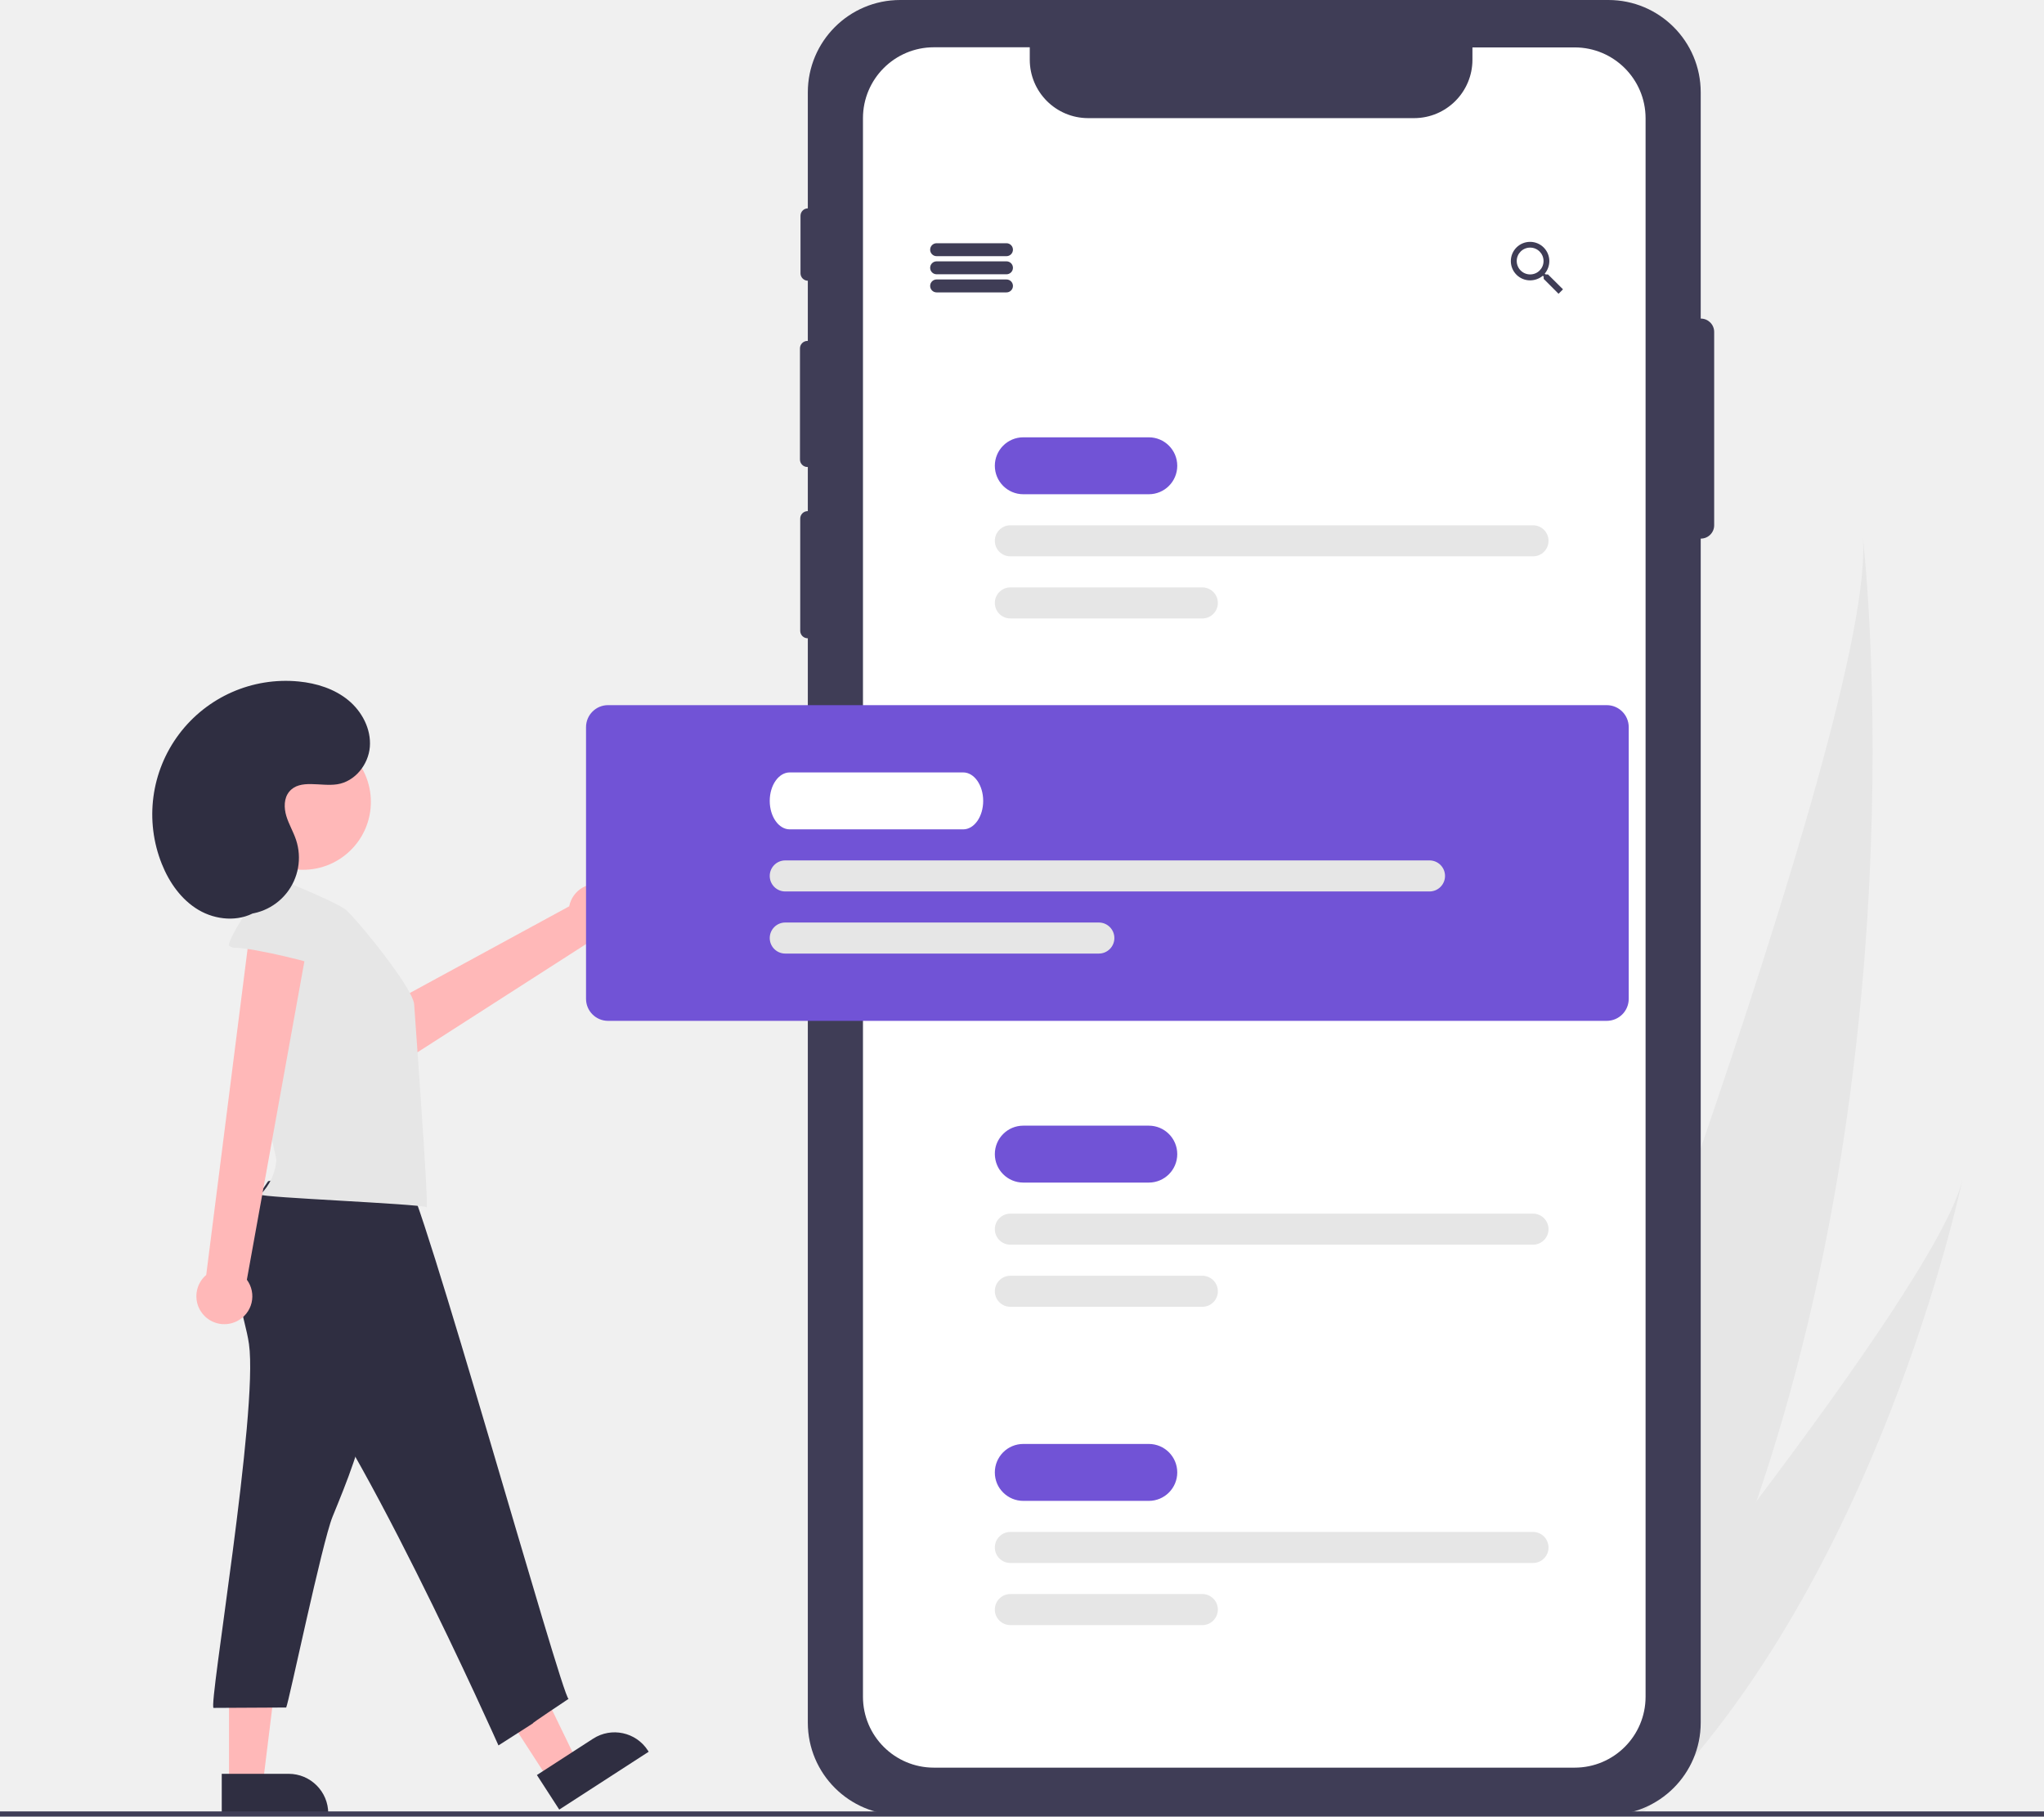
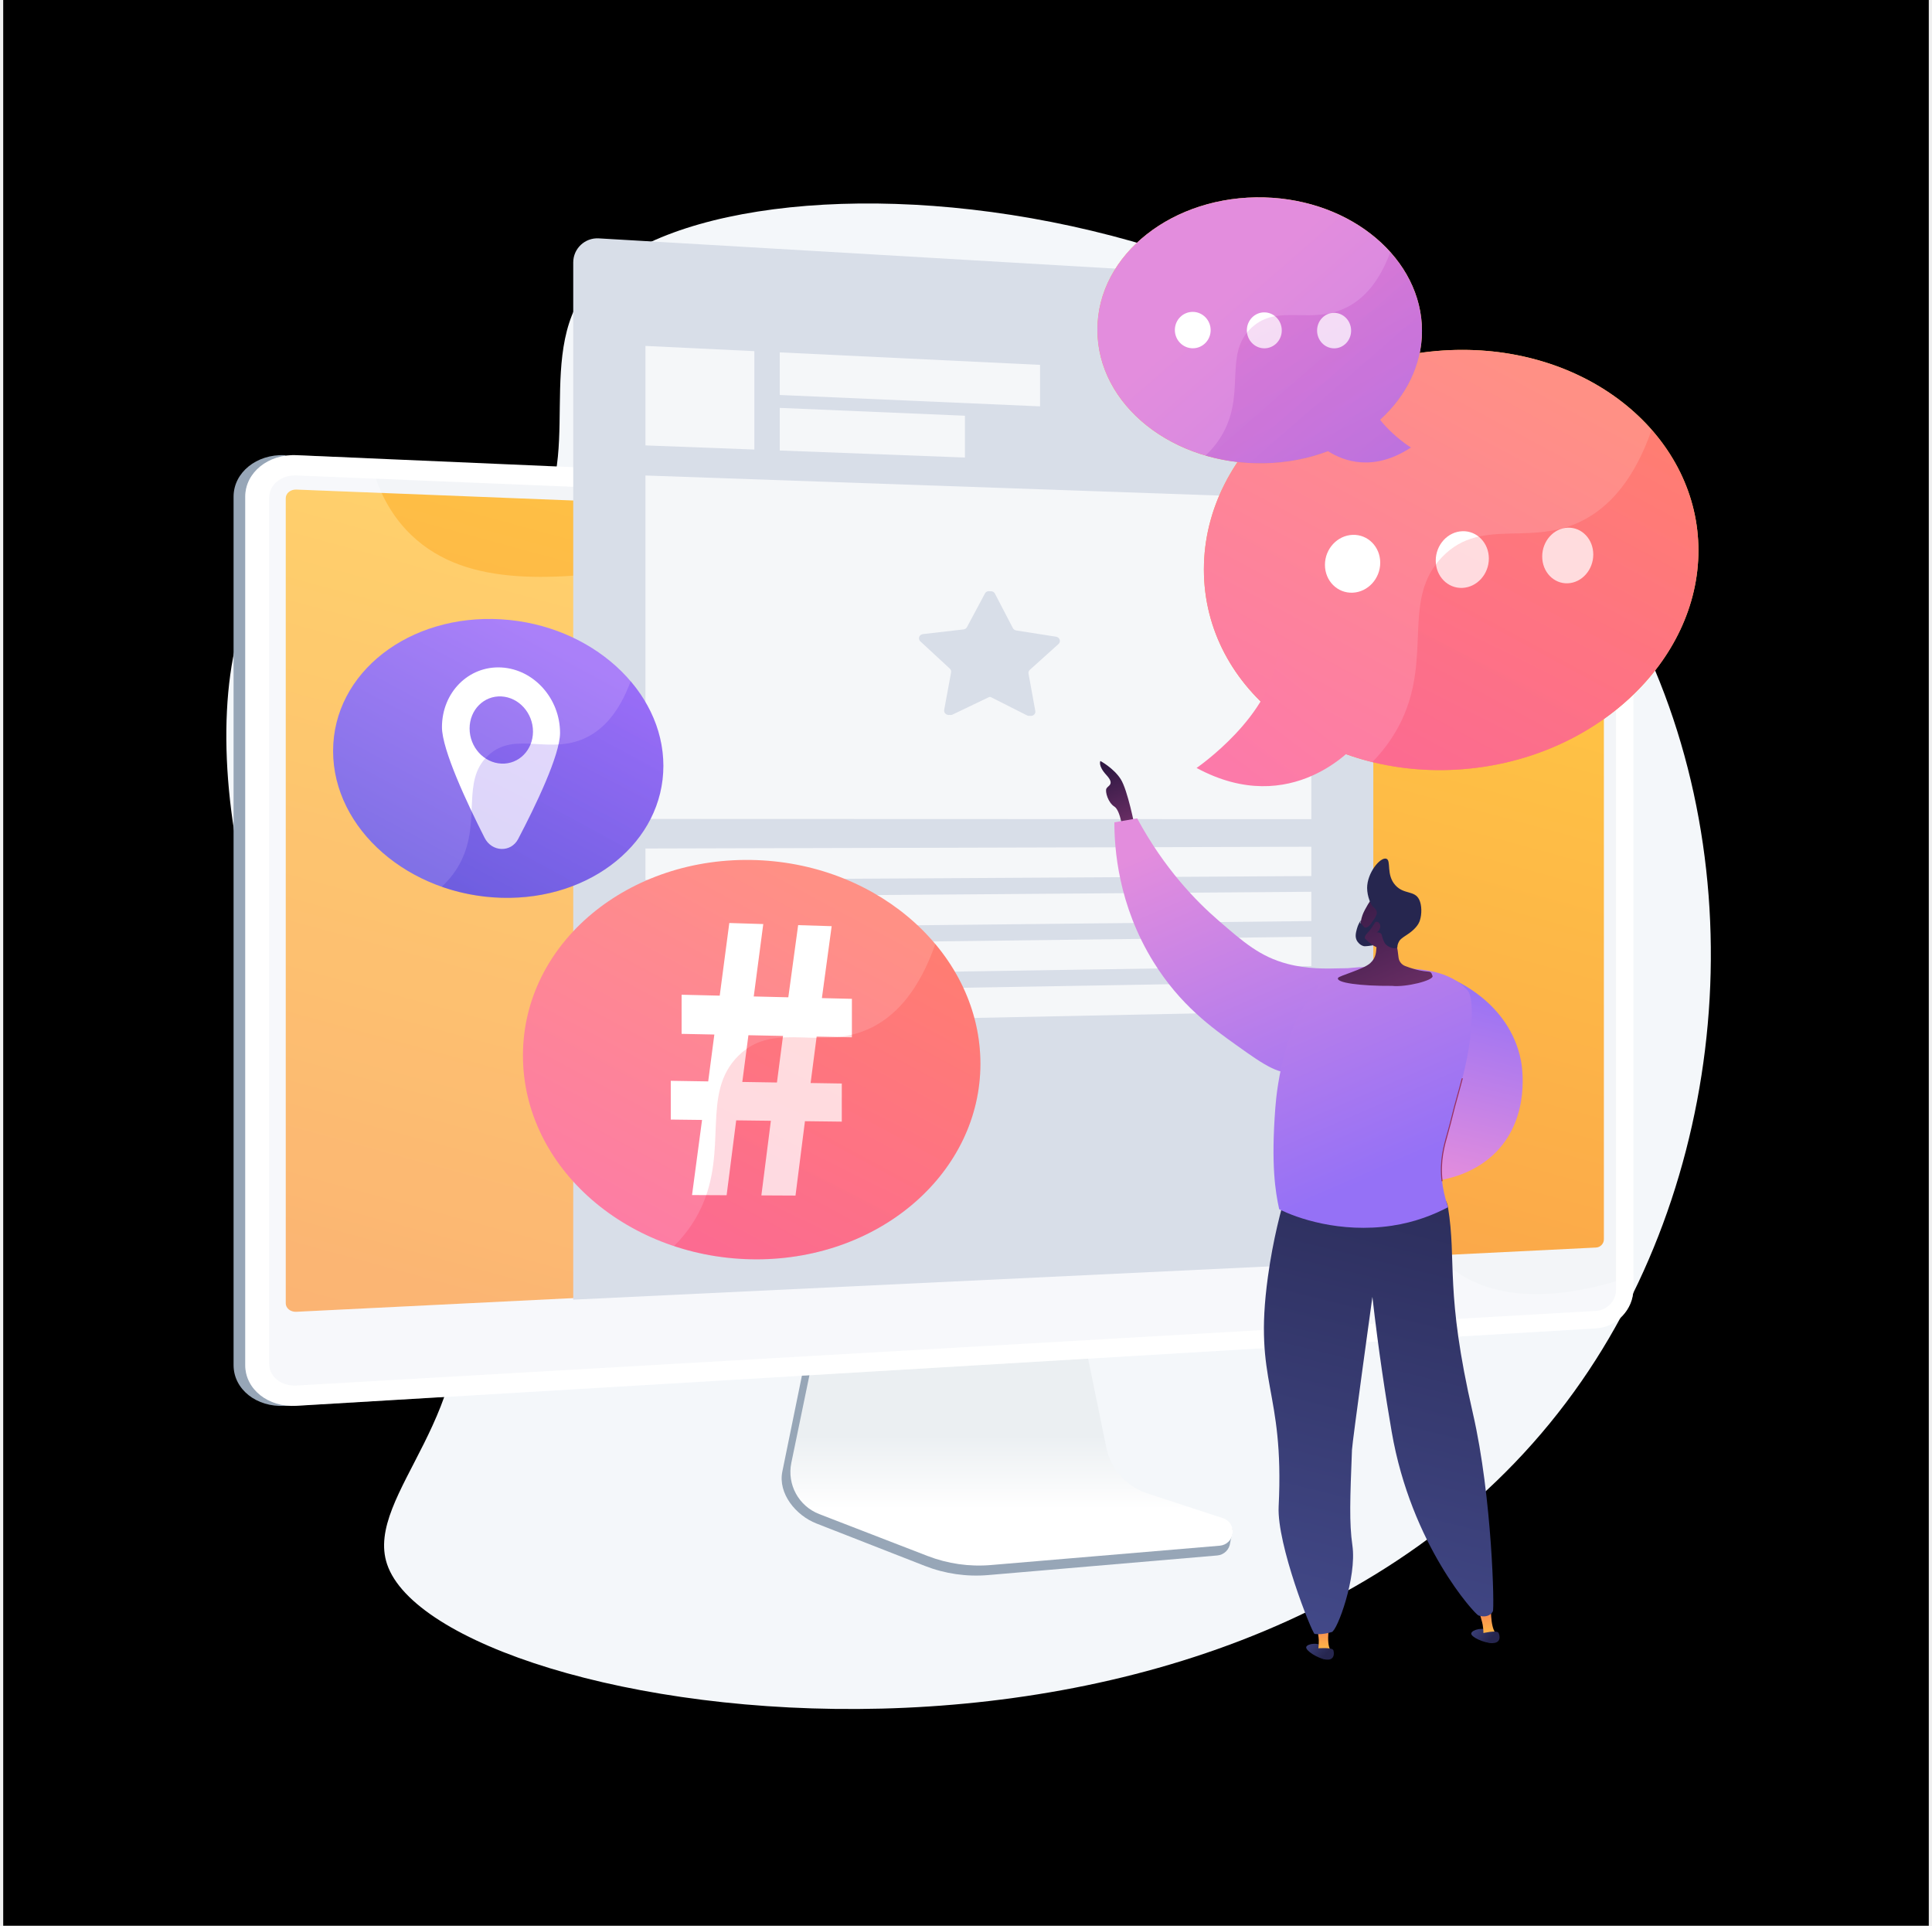
- <svg xmlns="http://www.w3.org/2000/svg" data-name="Layer 1" width="790" height="701.992" viewBox="0 0 790 701.992">
-   <path d="M883.923,679.037c-13.33,39.042-30.472,78-52.433,115.079-.487.835-.98,1.653-1.478,2.485l-54.368-17.2c.313-.787.655-1.668,1.023-2.629,21.929-56.711,154.233-402.236,148.294-470.362C925.601,311.986,946.298,496.53,883.923,679.037Z" transform="translate(-205 -99.00391)" fill="#e6e6e6" />
-   <path d="M841.979,797.434c-.739.755-1.497,1.505-2.261,2.238l-40.786-12.903c.551-.667,1.194-1.453,1.932-2.342,12.079-14.752,47.991-58.919,83.059-105.39,37.685-49.94,74.402-102.533,79.548-124.144C962.438,559.807,930.255,709.403,841.979,797.434Z" transform="translate(-205 -99.00391)" fill="#e6e6e6" />
-   <path d="M862.367,222.118c-.015,0-.03.004-.045.005v-87.429a35.69,35.69,0,0,0-35.69-35.69h-273.72a35.69,35.69,0,0,0-35.69,35.69v44.821a2.892,2.892,0,0,0-2.83,2.889v22.2a2.891,2.891,0,0,0,2.83,2.888v23.257h-.145a2.895,2.895,0,0,0-2.895,2.895v42.93a2.895,2.895,0,0,0,2.895,2.895h.145v17.05h-.045a2.895,2.895,0,0,0-2.895,2.895v43.35a2.895,2.895,0,0,0,2.895,2.895h.045V764.684a35.69,35.69,0,0,0,35.69,35.69h273.72a35.69,35.69,0,0,0,35.69-35.69V307.134c.015,0,.03.004.045.004a5.155,5.155,0,0,0,5.155-5.155v-74.71A5.155,5.155,0,0,0,862.367,222.118Z" transform="translate(-205 -99.00391)" fill="#3f3d56" />
-   <path d="M841.012,144.684v610a27.41,27.41,0,0,1-27.41,27.4h-247.66a27.41,27.41,0,0,1-27.41-27.4v-610a27.41,27.41,0,0,1,27.41-27.41h37.06v4.81a22.58,22.58,0,0,0,22.57,22.57h126a22.57,22.57,0,0,0,22.52-22.57v-4.76h39.51A27.41,27.41,0,0,1,841.012,144.684Z" transform="translate(-205 -99.00391)" fill="#fff" />
-   <path d="M439.411,441.286a10.743,10.743,0,0,0-14.423,7.958l-88.254,47.988,15.517,17.464,81.96-52.599a10.801,10.801,0,0,0,5.2-20.812Z" transform="translate(-205 -99.00391)" fill="#ffb8b8" />
-   <polygon points="211.903 687.551 222.9 680.438 200.697 634.635 184.466 645.133 211.903 687.551" fill="#ffb8b8" />
-   <path d="M413.533,772.484h41.163a0,0,0,0,1,0,0V788.388a0,0,0,0,1,0,0H428.842a15.309,15.309,0,0,1-15.309-15.309v-.595a0,0,0,0,1,0,0Z" transform="translate(1017.487 1100.959) rotate(147.1041)" fill="#2f2e41" />
-   <polygon points="88.511 689.206 101.608 689.206 107.841 638.688 88.511 638.688 88.511 689.206" fill="#ffb8b8" />
-   <path d="M290.705,784.467h41.163a0,0,0,0,1,0,0v15.904a0,0,0,0,1,0,0H306.014A15.309,15.309,0,0,1,290.705,785.062v-.595A0,0,0,0,1,290.705,784.467Z" transform="translate(417.572 1485.835) rotate(-180)" fill="#2f2e41" />
-   <path d="M594,197.996H567a2.5,2.5,0,0,1,0-5h27a2.5,2.5,0,0,1,0,5Z" transform="translate(-205 -99.00391)" fill="#3f3d56" />
-   <path d="M594,204.996H567a2.5,2.5,0,0,1,0-5h27a2.5,2.5,0,0,1,0,5Z" transform="translate(-205 -99.00391)" fill="#3f3d56" />
-   <path d="M594,211.996H567a2.5,2.5,0,0,1,0-5h27a2.5,2.5,0,0,1,0,5Z" transform="translate(-205 -99.00391)" fill="#3f3d56" />
-   <path d="M803.292,205.046h-.91l-.35-.29a7.61,7.61,0,0,0,1.78-4.89,7.44,7.44,0,1,0-7.4,7.48,7.73,7.73,0,0,0,4.88-1.78l.34.29v.92l5.74,5.75,1.72-1.72Zm-6.88,0a5.18,5.18,0,1,1,5.16-5.2l0.0.02a5.15,5.15,0,0,1-5.12,5.18c-.013 0-.027 0-.04 0Z" transform="translate(-205 -99.00391)" fill="#3f3d56" />
-   <path d="M649.005,289.996H600.5a11,11,0,0,1,0-22h48.505a11,11,0,0,1,0,22Z" transform="translate(-205 -99.00391)" fill="#7153d6" />
-   <path d="M797.5,313.996h-202a6,6,0,0,1,0-12h202a6,6,0,0,1,0,12Z" transform="translate(-205 -99.00391)" fill="#e6e6e6" />
-   <path d="M669.7,337.996H595.5a6,6,0,0,1,0-12h74.2a6,6,0,0,1,0,12Z" transform="translate(-205 -99.00391)" fill="#e6e6e6" />
-   <path d="M649.005,555.996H600.5a11,11,0,0,1,0-22h48.505a11,11,0,0,1,0,22Z" transform="translate(-205 -99.00391)" fill="#7153d6" />
-   <path d="M797.5,579.996h-202a6,6,0,0,1,0-12h202a6,6,0,0,1,0,12Z" transform="translate(-205 -99.00391)" fill="#e6e6e6" />
-   <path d="M669.7,603.996H595.5a6,6,0,0,1,0-12h74.2a6,6,0,0,1,0,12Z" transform="translate(-205 -99.00391)" fill="#e6e6e6" />
-   <path d="M649.005,678.996H600.5a11,11,0,0,1,0-22h48.505a11,11,0,0,1,0,22Z" transform="translate(-205 -99.00391)" fill="#7153d6" />
-   <path d="M797.5,702.996h-202a6,6,0,0,1,0-12h202a6,6,0,0,1,0,12Z" transform="translate(-205 -99.00391)" fill="#e6e6e6" />
-   <path d="M669.7,726.996H595.5a6,6,0,0,1,0-12h74.2a6,6,0,0,1,0,12Z" transform="translate(-205 -99.00391)" fill="#e6e6e6" />
-   <path d="M826,493.496H440a8.51,8.51,0,0,1-8.5-8.5v-105a8.51,8.51,0,0,1,8.5-8.5H826a8.51,8.51,0,0,1,8.5,8.5v105A8.51,8.51,0,0,1,826,493.496Z" transform="translate(-205 -99.00391)" fill="#7153d6" />
-   <path d="M301.232,618.416c3.69,25.89-15.85,140.59-13.68,140.58l28.06-.15c1-1.92,13.88-63.81,17.92-73.74,5.64-13.78,11.33-27.73,13.55-42.45,2.09-13.82,1.06-27.9-.3-41.81a2.64,2.64,0,0,0-3.06-3l-37.65-1.94c-7.76-.4-9.6-2.1-8.42,5.52C298.472,607.116,300.412,612.656,301.232,618.416Z" transform="translate(-205 -99.00391)" fill="#2f2e41" />
-   <path d="M308.632,555.466c-7.65,11-15.67,23.66-13.13,36.83,1.93,10,9.55,17.75,16.74,25,28.74,28.86,85.41,156.2,85.41,156.2,27.348-17.5-.652.5,27.1-18-2.46-.19-58.35-201.1-62.98-201.37C343.042,552.886,326.882,551.056,308.632,555.466Z" transform="translate(-205 -99.00391)" fill="#2f2e41" />
-   <path d="M338.89,450.767c-3.886-3.465-31.192-14.152-31.192-14.152a4.684,4.684,0,0,0-1.509.045c-1.554.392-2.263,2.323-1.931,3.885s-2.391,27.224-3.093,38.894c-1.23,20.367,10.765,66.503,10.659,67.914a21.076,21.076,0,0,1-6.208,13.292c.934,1.16,60.265,3.485,64.301,4.858.815-1.033-4.594-74.213-4.843-78.347C364.659,480.881,344.02,455.519,338.89,450.767Z" transform="translate(-205 -99.00391)" fill="#e6e6e6" />
-   <path d="M296.573,609.555a10.743,10.743,0,0,0,3.842-16.018l25.033-138.54-23.36-.308-17.384,136.998a10.801,10.801,0,0,0,11.87,17.868Z" transform="translate(-205 -99.00391)" fill="#ffb8b8" />
-   <path d="M296.372,465.276a4.43,4.43,0,0,1-2.76-.72c-1.39-1.19,9.95-19.4,12.19-19.67,7.29-.84,14.79-1.12,21.86.85s13.72,6.45,16.88,13.08c1.32,2.76-8.25,16.65-12.6,14.61C326.732,470.986,303.232,465.446,296.372,465.276Z" transform="translate(-205 -99.00391)" fill="#e6e6e6" />
-   <circle cx="117.102" cy="309.88" r="26.239" fill="#ffb8b8" />
-   <path d="M296.33,452.267A21.925,21.925,0,0,0,319.415,423.542c-1.044-3.139-2.79-6.017-3.746-9.184s-.982-6.912,1.139-9.451c4.15-4.968,12.148-1.843,18.545-2.831,6.817-1.052,12.046-7.592,12.592-14.468s-3.038-13.68-8.373-18.052-12.216-6.524-19.08-7.199a51.594,51.594,0,0,0-52.955,70.495c2.868,7.176,7.552,13.859,14.206,17.789s15.441,4.685,22.073.718" transform="translate(-205 -99.00391)" fill="#2f2e41" />
-   <path d="M577.277,419.496h-67.054c-4.259,0-7.723-4.935-7.723-11s3.465-11,7.723-11H577.277c4.259,0,7.723,4.935,7.723,11S581.535,419.496,577.277,419.496Z" transform="translate(-205 -99.00391)" fill="#fff" />
-   <path d="M757.5,443.496h-249a6,6,0,0,1,0-12h249a6,6,0,0,1,0,12Z" transform="translate(-205 -99.00391)" fill="#e6e6e6" />
-   <path d="M629.7,467.496H508.5a6,6,0,0,1,0-12H629.7a6,6,0,0,1,0,12Z" transform="translate(-205 -99.00391)" fill="#e6e6e6" />
-   <rect y="699.992" width="790" height="2" fill="#3f3d56" />
+ <svg xmlns="http://www.w3.org/2000/svg" width="301" height="300" viewBox="0 0 301 300" fill="none">
+   <g clip-path="url(#clip0_1264_19996)">
+     <path d="M300.5 0H0.5V300H300.5V0Z" fill="currentColor" />
+     <path d="M90.861 45.794C83.094 57.118 92.201 75.476 80.675 83.992C69.456 92.282 55.672 78.694 45.098 85.829C29.412 96.415 32.276 144.853 55.21 174.948C62.107 183.999 67.87 187.521 70.422 197.756C75.903 219.735 56.641 232.81 60.307 243.68C68.56 268.157 195.488 288.696 246.418 215.136C270.203 180.781 273.763 131.171 252.511 93.492C214.108 25.407 108.291 20.387 90.861 45.794Z" fill="#F4F7FA" />
+     <path d="M178.301 234.045C175.059 232.97 172.635 230.217 171.951 226.835L167.231 203.474L126.855 204.907L121.886 229.244C121.19 232.652 123.976 236.072 127.184 237.327L144.077 243.936C147.219 245.166 150.596 245.656 153.953 245.368L189.653 242.314C190.697 242.225 191.534 241.405 191.655 240.353C191.776 239.3 192.507 238.118 191.513 237.788L178.302 234.045H178.301Z" fill="#97A6B7" />
+     <path d="M178.702 232.625C175.462 231.562 173.04 228.845 172.358 225.505L167.643 202.438L128.251 203.856L123.287 227.886C122.591 231.252 124.431 234.627 127.636 235.867L144.512 242.393C147.651 243.607 151.025 244.09 154.378 243.806L190.043 240.791C191.085 240.703 191.922 239.893 192.043 238.854C192.164 237.815 191.537 236.834 190.543 236.508L178.703 232.626L178.702 232.625Z" fill="url(#paint0_linear_1264_19996)" />
+     <path d="M44.351 219.001C39.972 219.262 36.39 216.421 36.39 212.668V77.37C36.39 73.616 39.972 70.718 44.351 70.907L50.288 74.892L246.841 79.68C250.055 79.819 252.658 82.53 252.658 85.722V200.791C252.658 203.984 250.055 206.736 246.841 206.928L44.351 218.999V219.001Z" fill="#97A6B7" />
+     <path d="M46.171 219.001C41.792 219.262 38.21 216.421 38.21 212.668V77.37C38.21 73.616 41.792 70.718 46.171 70.907L248.661 79.68C251.876 79.819 254.479 82.53 254.479 85.722V200.791C254.479 203.984 251.876 206.736 248.661 206.928L46.171 218.999V219.001Z" fill="white" />
+     <g style="mix-blend-mode:multiply" opacity="0.3">
+       <path d="M248.661 82.389L46.171 74.059C43.83 73.963 41.928 75.51 41.928 77.513V212.463C41.928 214.468 43.831 215.983 46.171 215.849L248.661 204.221C250.385 204.122 251.778 202.653 251.778 200.94V85.619C251.778 83.906 250.385 82.461 248.661 82.389Z" fill="#D8DEE8" />
+     </g>
+     <path d="M46.171 204.355C45.26 204.4 44.517 203.802 44.517 203.022V77.614C44.517 76.834 45.26 76.229 46.171 76.265L248.661 84.284C249.333 84.311 249.88 84.876 249.88 85.544V193.071C249.88 193.74 249.333 194.311 248.661 194.344L46.171 204.354V204.355Z" fill="url(#paint1_linear_1264_19996)" />
+     <g style="mix-blend-mode:soft-light" opacity="0.6">
+       <path d="M227.522 198.555C210.487 188.017 222.386 158.055 203.255 143.001C183.967 127.824 156.827 146.439 143.316 130.721C133.256 119.018 145.027 104.887 135.422 93.881C120.358 76.621 81.796 100.359 64.08 83.355C61.564 80.941 59.026 77.279 57.582 71.402L46.172 70.908C41.793 70.718 38.211 73.617 38.211 77.372V212.668C38.211 216.422 41.793 219.263 46.172 219.002L248.662 206.93C251.877 206.739 254.48 203.986 254.48 200.794V198.748C241.035 203.31 232.815 201.83 227.523 198.556L227.522 198.555Z" fill="white" />
+     </g>
+     <path d="M213.959 196.507L89.308 202.462V40.886C89.308 38.724 91.128 37.007 93.287 37.133L210.42 43.994C212.408 44.111 213.959 45.756 213.959 47.747V196.507Z" fill="#D8DEE8" />
+     <g opacity="0.75">
+       <path d="M117.526 70.03L100.56 69.386V53.889L117.526 54.703V70.03Z" fill="white" />
+       <path d="M162.037 63.303L121.483 61.532V54.894L162.037 56.841V63.303Z" fill="white" />
+       <path d="M150.333 71.276L121.483 70.18V63.542L150.333 64.763V71.276Z" fill="white" />
+       <path d="M204.303 136.473L100.56 137.076V132.184L204.303 131.909V136.473Z" fill="white" />
+       <path d="M204.303 143.484L100.56 144.591V139.699L204.303 138.92V143.484Z" fill="white" />
+       <path d="M204.303 150.494L100.56 152.106V147.213L204.303 145.93V150.494Z" fill="white" />
+       <path d="M204.303 157.505L100.56 159.621V154.729L204.303 152.94V157.505Z" fill="white" />
+       <path d="M100.56 74.076V127.577L204.303 127.612V77.702L100.56 74.076ZM164.919 100.322L160.442 104.351C160.275 104.501 160.199 104.719 160.239 104.935L161.298 110.757C161.385 111.234 160.928 111.606 160.464 111.509C160.315 111.536 160.153 111.518 159.999 111.441L154.425 108.625C154.364 108.594 154.299 108.573 154.233 108.56C154.166 108.571 154.102 108.59 154.04 108.619L148.421 111.31C148.264 111.386 148.1 111.399 147.949 111.369C147.477 111.455 147.011 111.07 147.1 110.59L148.178 104.747C148.217 104.531 148.14 104.308 147.971 104.152L143.392 99.918C142.964 99.522 143.2 98.85 143.792 98.782L150.11 98.051C150.343 98.025 150.544 97.892 150.649 97.697L153.456 92.445C153.61 92.156 153.937 92.046 154.233 92.106C154.529 92.059 154.856 92.186 155.011 92.482L157.8 97.843C157.904 98.041 158.103 98.181 158.333 98.217L164.53 99.187C165.105 99.276 165.335 99.948 164.919 100.322Z" fill="white" />
+     </g>
+     <path d="M51.896 116.99C51.896 129.203 63.762 139.446 78.118 139.858C92.172 140.263 103.351 131.057 103.351 119.305C103.351 107.553 92.173 97.341 78.118 96.481C63.762 95.602 51.896 104.776 51.896 116.99Z" fill="url(#paint2_linear_1264_19996)" />
+     <path d="M68.856 113.278C68.856 116.789 72.762 125.114 75.497 130.513C76.63 132.75 79.603 132.851 80.729 130.699C83.433 125.537 87.254 117.63 87.254 114.167C87.254 108.822 83.18 104.262 78.118 103.98C73.018 103.696 68.856 107.858 68.856 113.278H68.856ZM73.162 113.485C73.162 110.585 75.385 108.35 78.118 108.492C80.84 108.634 83.039 111.083 83.039 113.962C83.039 116.842 80.84 119.078 78.118 118.957C75.385 118.836 73.162 116.386 73.162 113.485Z" fill="white" />
+     <g style="mix-blend-mode:multiply" opacity="0.3">
+       <path d="M71.845 134.128C74.97 127.81 71.811 121.676 76.032 117.708C80.293 113.702 85.79 117.855 91.656 114.733C93.909 113.533 96.406 111.157 98.256 106.116C101.457 109.877 103.351 114.451 103.351 119.306C103.351 131.058 92.173 140.264 78.118 139.859C74.856 139.766 71.721 139.163 68.822 138.143C70.254 136.814 71.199 135.435 71.845 134.129V134.128Z" fill="url(#paint3_linear_1264_19996)" />
+     </g>
+     <path d="M81.473 164.43C81.473 181.99 97.98 196.207 117.894 196.183C137.329 196.159 152.746 182.518 152.746 165.714C152.746 148.91 137.329 134.714 117.894 133.99C97.98 133.249 81.473 146.87 81.473 164.43Z" fill="url(#paint4_linear_1264_19996)" />
+     <path d="M107.817 186.169L109.377 174.467L104.505 174.408V168.371L110.336 168.463L111.293 161.161L106.192 161.057V154.961L112.131 155.104L113.623 143.787L118.915 143.952L117.432 155.232L122.817 155.361L124.349 144.12L129.571 144.282L128.049 155.487L132.723 155.6V161.597L127.229 161.485L126.29 168.717L131.149 168.793V174.731L125.408 174.662L123.937 186.249L118.619 186.222L120.1 174.597L114.696 174.531L113.205 186.196L107.816 186.169H107.817ZM121.046 168.634L121.991 161.379L116.601 161.269L115.649 168.548L121.046 168.634Z" fill="white" />
+     <g style="mix-blend-mode:multiply" opacity="0.3">
+       <path d="M109.199 188.23C113.53 179.038 109.151 170.366 115.003 164.506C120.904 158.597 128.509 164.333 136.615 159.631C139.727 157.826 143.172 154.33 145.724 147.047C150.136 152.307 152.746 158.773 152.746 165.714C152.746 182.519 137.329 196.159 117.894 196.183C113.374 196.188 109.028 195.458 105.006 194.117C106.992 192.149 108.303 190.13 109.199 188.23H109.199Z" fill="url(#paint5_linear_1264_19996)" />
+     </g>
+     <path d="M187.564 88.719C187.564 107.619 206.061 121.513 227.841 119.833C248.552 118.235 264.611 103.009 264.611 85.754C264.611 68.5 248.552 54.509 227.841 54.505C206.061 54.501 187.564 69.818 187.564 88.718V88.719Z" fill="url(#paint6_linear_1264_19996)" />
+     <path d="M187.564 88.719C187.564 107.619 206.061 121.513 227.841 119.833C248.552 118.235 264.611 103.009 264.611 85.754C264.611 68.5 248.552 54.509 227.841 54.505C206.061 54.501 187.564 69.818 187.564 88.718V88.719Z" fill="url(#paint7_linear_1264_19996)" />
+     <path d="M211.194 116.018C211.194 116.018 201.329 127.704 186.424 119.633C186.424 119.633 198.427 111.427 198.95 101.757L211.194 116.018Z" fill="url(#paint8_linear_1264_19996)" />
+     <path d="M240.271 86.691C240.271 89.093 242.065 90.962 244.268 90.866C246.46 90.771 248.227 88.764 248.227 86.384C248.227 84.004 246.46 82.134 244.268 82.207C242.065 82.28 240.271 84.287 240.271 86.691Z" fill="white" />
+     <path d="M206.422 87.992C206.422 90.492 208.365 92.435 210.75 92.33C213.122 92.227 215.035 90.137 215.035 87.661C215.035 85.185 213.122 83.242 210.75 83.321C208.365 83.4 206.422 85.492 206.422 87.992Z" fill="white" />
+     <path d="M223.684 87.328C223.684 89.779 225.55 91.684 227.841 91.584C230.12 91.485 231.958 89.437 231.958 87.011C231.958 84.584 230.12 82.677 227.841 82.753C225.55 82.829 223.684 84.878 223.684 87.328Z" fill="white" />
+     <g style="mix-blend-mode:multiply" opacity="0.3">
+       <path d="M218.403 112.148C223.119 102.131 218.352 93.279 224.716 86.734C231.085 80.184 239.22 85.746 247.801 80.391C251.071 78.35 254.678 74.552 257.337 66.91C261.916 72.116 264.612 78.627 264.612 85.754C264.612 103.009 248.553 118.235 227.842 119.833C222.95 120.211 218.217 119.799 213.812 118.712C215.99 116.467 217.425 114.227 218.403 112.149V112.148Z" fill="url(#paint9_linear_1264_19996)" />
+     </g>
+     <path d="M170.971 51.366C170.971 63.142 182.807 72.453 196.985 72.17C210.719 71.896 221.54 62.668 221.54 51.552C221.54 40.435 210.719 31.128 196.985 30.753C182.807 30.366 170.971 39.589 170.971 51.367V51.366Z" fill="url(#paint10_linear_1264_19996)" />
+     <path d="M215.013 65.4C219.078 61.724 221.54 56.853 221.54 51.552C221.54 40.435 210.719 31.128 196.985 30.753C182.807 30.366 170.971 39.589 170.971 51.367C170.971 63.144 182.807 72.454 196.985 72.171C200.533 72.1 203.885 71.43 206.907 70.287C209.301 71.821 213.947 73.569 219.815 69.717C219.815 69.717 217.121 68.055 215.013 65.401V65.4Z" fill="url(#paint11_linear_1264_19996)" />
+     <path d="M205.198 51.492C205.198 53.023 206.391 54.265 207.857 54.266C209.319 54.266 210.501 53.033 210.501 51.511C210.501 49.989 209.319 48.747 207.857 48.737C206.391 48.727 205.198 49.96 205.198 51.492Z" fill="white" />
+     <path d="M183.039 51.41C183.039 52.981 184.293 54.255 185.836 54.256C187.373 54.256 188.616 52.992 188.616 51.431C188.616 49.869 187.374 48.596 185.836 48.585C184.293 48.575 183.039 49.839 183.039 51.41V51.41Z" fill="white" />
+     <path d="M194.258 51.451C194.258 53.002 195.481 54.261 196.985 54.261C198.485 54.261 199.696 53.012 199.696 51.471C199.696 49.93 198.485 48.671 196.985 48.662C195.481 48.651 194.258 49.901 194.258 51.451Z" fill="white" />
+     <path style="mix-blend-mode:multiply" opacity="0.3" d="M215.013 65.4C219.078 61.724 221.54 56.853 221.54 51.551C221.54 46.96 219.713 42.701 216.62 39.252C214.829 44.096 212.407 46.443 210.216 47.666C204.499 50.861 199.119 47.114 194.934 51.102C190.774 55.065 193.888 60.801 190.808 66.982C190.171 68.261 189.236 69.625 187.821 70.964C190.686 71.806 193.777 72.234 196.985 72.17C200.533 72.099 203.885 71.429 206.907 70.286C209.301 71.82 213.947 73.568 219.815 69.716C219.815 69.716 217.121 68.054 215.013 65.4Z" fill="url(#paint12_linear_1264_19996)" />
+     <path d="M176.802 128.837C176.802 128.837 175.7 123.08 174.597 121.365C173.495 119.65 171.438 118.548 171.438 118.548C171.438 118.548 171.009 119.253 172.374 120.738C173.739 122.222 172.601 122.369 172.374 122.847C172.147 123.325 172.637 125.039 173.617 125.652C174.597 126.265 174.964 129.603 174.964 129.603L176.801 128.837H176.802Z" fill="url(#paint13_linear_1264_19996)" />
+     <path d="M173.617 128.102C174.801 127.898 175.985 127.694 177.169 127.49C181.407 135.346 186.372 140.396 189.752 143.327C193.747 146.792 196.326 149.028 200.564 150.15C206.824 151.807 212.232 149.862 212.935 151.62C213.278 152.48 212.087 153.41 210.179 155.693C204.624 162.34 205.149 165.914 202.095 166.901C199.572 167.716 197.032 165.963 192.725 162.889C188.806 160.094 183.893 156.588 179.742 149.906C174.173 140.942 173.615 132.123 173.617 128.103V128.102Z" fill="url(#paint14_linear_1264_19996)" />
+     <path d="M225.797 152.334C226.373 152.552 235.152 156.043 236.956 165.206C237.101 165.946 238.512 173.818 233.173 179.379C227.187 185.615 215.659 185.461 211.084 180.248C210.016 179.032 209.454 177.684 209.138 176.552L210.344 173.349C211.815 171.574 213.818 171.152 214.888 170.889C217.525 170.239 219.515 171.414 221.026 170.142C221.861 169.438 222.028 168.426 222.176 167.521C222.681 164.44 220.942 162.543 220.815 160.643C220.72 159.223 220.223 156.111 222.077 154.081C223.251 152.797 224.877 152.446 225.796 152.334H225.797Z" fill="url(#paint15_linear_1264_19996)" />
+     <path d="M229.217 254.451C229.32 253.887 231.141 253.376 232.043 254.132C232.491 254.507 232.799 255.267 232.541 255.611C232.446 255.735 232.833 255.955 232.462 255.96C231.236 255.974 229.115 255.011 229.217 254.451Z" fill="url(#paint16_linear_1264_19996)" />
+     <path d="M231.126 254.657L233 254.392C232.132 253.347 232.292 250.019 232.292 250.019L230.3 250.464C230.3 250.464 230.527 251.378 230.913 252.725C231.046 253.186 231.104 253.908 231.126 254.657H231.126Z" fill="url(#paint17_linear_1264_19996)" />
+     <path d="M230.961 254.425C230.961 254.425 233.216 253.905 233.46 254.353C233.704 254.801 233.894 255.999 232.462 255.96C231.031 255.921 230.834 254.805 230.961 254.425Z" fill="url(#paint18_linear_1264_19996)" />
+     <path d="M203.511 256.566C203.691 256.022 205.567 255.772 206.354 256.646C206.745 257.08 206.944 257.876 206.64 258.18C206.529 258.29 206.881 258.562 206.513 258.514C205.296 258.357 203.332 257.107 203.512 256.566H203.511Z" fill="url(#paint19_linear_1264_19996)" />
+     <path d="M205.373 257.037H207.266C206.552 255.881 207.177 252.608 207.177 252.608L205.142 252.77C205.142 252.77 205.239 253.707 205.433 255.095C205.499 255.57 205.457 256.293 205.373 257.038V257.037Z" fill="url(#paint20_linear_1264_19996)" />
+     <path d="M200.469 185.485C199.592 188.379 198.341 193.052 197.535 198.912C195.237 215.63 200.122 216.164 199.21 234.689C198.919 240.603 204.333 254.239 204.811 254.539C205.042 254.562 205.292 254.577 205.559 254.569C206.03 254.554 206.695 254.482 207.466 254.251C208.324 254.103 211.416 245.728 210.699 240.748C210.192 237.224 210.339 233.442 210.633 225.877C210.68 224.651 213.816 202.029 213.816 202.029C214.77 210.402 215.868 217.517 216.819 223.033C219.874 240.756 229.81 251.482 230.328 251.654C230.431 251.696 231.363 252.034 232.125 251.531C232.465 251.307 232.58 251.019 232.58 251.019C232.846 250.812 232.501 233.326 229.47 220.166C225.071 201.066 226.987 196.597 225.593 188.065C224.387 180.683 200.468 185.486 200.468 185.486L200.469 185.485Z" fill="url(#paint21_linear_1264_19996)" />
+     <path d="M218.237 150.843C215.316 150.757 208.604 149.726 204.907 153.053C204.842 153.11 205.6 153.515 205.227 153.952C204.881 154.358 203.693 155.778 202.617 157.697C201.836 159.088 201.133 160.709 200.423 163.124C199.17 167.384 198.811 171.011 198.691 172.592C198.015 181.481 198.685 185.581 199.293 188.37C201.933 189.726 208.738 192.154 216.844 190.947C220.546 190.397 223.51 189.164 225.595 188.065C223.491 181.695 225.142 178.287 225.92 175.146C227.03 170.666 227.048 171.005 227.962 167.447C229.47 161.576 229.718 155.576 228.682 154.349C225.887 151.038 220.852 150.92 218.238 150.842L218.237 150.843Z" fill="url(#paint22_linear_1264_19996)" />
+     <path d="M205.241 256.785C205.241 256.785 207.547 256.586 207.726 257.063C207.904 257.54 207.925 258.753 206.513 258.514C205.101 258.276 205.061 257.143 205.241 256.785Z" fill="url(#paint23_linear_1264_19996)" />
+     <path d="M212.101 145.371C211.621 143.66 212.46 142.076 212.645 141.734C213.42 140.305 213.619 140.11 213.988 139.862L214.502 139.545C214.502 139.545 214.532 139.533 214.563 139.522C214.893 139.405 216.017 139.371 216.244 139.419C216.971 139.575 217.746 142.537 217.525 146.727C217.555 146.886 217.584 147.048 217.613 147.21C217.727 147.871 217.818 148.52 217.888 149.154C217.956 149.76 218.359 150.277 218.93 150.493C222.795 151.951 222.787 150.786 223.187 152.042C223.405 152.725 219.016 153.831 216.857 153.581C211.998 153.617 208.046 153.1 208.471 152.335C208.66 151.995 212.425 151.012 213.483 150.037C214.453 149.144 214.373 148.222 214.453 147.562C214.16 147.409 212.455 146.631 212.102 145.371H212.101Z" fill="url(#paint24_linear_1264_19996)" />
+     <path d="M212.995 138.354C212.999 139.652 213.611 141.038 213.922 141.261C213.963 141.29 214.189 141.468 214.392 141.774C214.419 141.815 214.444 141.865 214.466 141.928C214.75 142.745 213.449 143.708 213.701 144.075C213.882 144.34 214.766 143.985 214.871 144.215C214.97 144.43 214.236 144.878 214.348 145.136C214.433 145.331 214.885 145.153 215.17 145.452C215.312 145.601 215.27 145.719 215.42 146.174C215.505 146.431 215.625 146.713 215.717 146.87C216.166 147.632 217.436 147.911 217.681 147.605C217.749 147.52 217.69 147.449 217.76 147.164C217.76 147.164 217.825 146.899 218.008 146.594C218.271 146.157 218.905 145.845 219.545 145.384C220.731 144.53 221.053 143.803 221.15 143.557C221.184 143.47 221.205 143.404 221.221 143.356C221.529 142.399 221.53 140.994 221.1 140.13C220.38 138.683 218.754 139.37 217.424 137.936C215.889 136.281 216.803 134.019 215.97 133.769C215.053 133.493 212.986 135.954 212.993 138.354H212.995Z" fill="#26264F" />
+     <path d="M214.167 143.77C214.485 143.332 215.044 143.743 215.048 144.309C215.051 144.875 214.503 145.462 213.971 145.351C213.44 145.239 213.739 144.359 214.167 143.77Z" fill="url(#paint25_linear_1264_19996)" />
+     <path d="M224.664 184.033C224.623 184.033 224.588 184.002 224.583 183.961C224.234 180.821 224.882 178.547 225.455 176.542C225.595 176.053 225.726 175.591 225.84 175.129C226.471 172.584 226.747 171.601 227.04 170.56C227.23 169.884 227.426 169.186 227.73 168.017C227.742 167.975 227.785 167.948 227.829 167.959C227.873 167.97 227.898 168.015 227.887 168.059C227.582 169.228 227.386 169.928 227.196 170.604C226.904 171.643 226.627 172.625 225.997 175.167C225.882 175.632 225.75 176.096 225.61 176.586C225.042 178.577 224.398 180.834 224.743 183.942C224.748 183.987 224.716 184.027 224.671 184.032C224.668 184.032 224.665 184.032 224.662 184.032L224.664 184.033Z" fill="#9B305E" />
+     <path d="M214.425 142.824L213.687 143.784C213.687 143.784 212.891 144.959 212.427 144.316C212.048 143.789 211.949 143.801 211.926 143.823C211.922 143.827 211.92 143.834 211.919 143.834C211.913 143.832 211.975 143.572 212.031 143.343C211.834 143.625 211.563 144.082 211.399 144.698C211.24 145.296 211.069 145.936 211.406 146.551C211.426 146.586 211.798 147.24 212.492 147.399C212.492 147.399 212.764 147.461 213.917 147.258C213.917 147.258 212.657 146.344 212.638 146.127C212.585 145.537 213.405 145.217 214.013 144.006C214.248 143.539 214.364 143.116 214.425 142.824Z" fill="#26264F" />
+   </g>
+   <defs>
+     <linearGradient id="paint0_linear_1264_19996" x1="157.598" y1="212.589" x2="157.598" y2="235.102" gradientUnits="userSpaceOnUse">
+       <stop offset="0.49" stop-color="#EBEFF2" />
+       <stop offset="1" stop-color="white" />
+     </linearGradient>
+     <linearGradient id="paint1_linear_1264_19996" x1="162.064" y1="80.909" x2="85.103" y2="362.722" gradientUnits="userSpaceOnUse">
+       <stop stop-color="#FFC444" />
+       <stop offset="1" stop-color="#F36F56" />
+     </linearGradient>
+     <linearGradient id="paint2_linear_1264_19996" x1="86.979" y1="100.778" x2="52.353" y2="164.998" gradientUnits="userSpaceOnUse">
+       <stop stop-color="#AA80F9" />
+       <stop offset="1" stop-color="#6165D7" />
+     </linearGradient>
+     <linearGradient id="paint3_linear_1264_19996" x1="97.052" y1="105.386" x2="63.397" y2="172.923" gradientUnits="userSpaceOnUse">
+       <stop stop-color="#AA80F9" />
+       <stop offset="1" stop-color="#6165D7" />
+     </linearGradient>
+     <linearGradient id="paint4_linear_1264_19996" x1="130.586" y1="140.048" x2="80.699" y2="232.572" gradientUnits="userSpaceOnUse">
+       <stop stop-color="#FF9085" />
+       <stop offset="1" stop-color="#FB6FBB" />
+     </linearGradient>
+     <linearGradient id="paint5_linear_1264_19996" x1="144.555" y1="146.278" x2="96.003" y2="243.708" gradientUnits="userSpaceOnUse">
+       <stop stop-color="#FF9085" />
+       <stop offset="1" stop-color="#FB6FBB" />
+     </linearGradient>
+     <linearGradient id="paint6_linear_1264_19996" x1="240.782" y1="59.919" x2="186.316" y2="160.938" gradientUnits="userSpaceOnUse">
+       <stop stop-color="#FFC444" />
+       <stop offset="1" stop-color="#F36F56" />
+     </linearGradient>
+     <linearGradient id="paint7_linear_1264_19996" x1="240.782" y1="59.919" x2="186.316" y2="160.938" gradientUnits="userSpaceOnUse">
+       <stop stop-color="#FF9085" />
+       <stop offset="1" stop-color="#FB6FBB" />
+     </linearGradient>
+     <linearGradient id="paint8_linear_1264_19996" x1="244.027" y1="57.648" x2="170.361" y2="154.552" gradientUnits="userSpaceOnUse">
+       <stop stop-color="#FF9085" />
+       <stop offset="1" stop-color="#FB6FBB" />
+     </linearGradient>
+     <linearGradient id="paint9_linear_1264_19996" x1="256.068" y1="66.073" x2="203.099" y2="172.369" gradientUnits="userSpaceOnUse">
+       <stop stop-color="#FF9085" />
+       <stop offset="1" stop-color="#FB6FBB" />
+     </linearGradient>
+     <linearGradient id="paint10_linear_1264_19996" x1="205.459" y1="34.364" x2="171.378" y2="97.575" gradientUnits="userSpaceOnUse">
+       <stop stop-color="#FFC444" />
+       <stop offset="1" stop-color="#F36F56" />
+     </linearGradient>
+     <linearGradient id="paint11_linear_1264_19996" x1="191.213" y1="45.699" x2="282.081" y2="149.922" gradientUnits="userSpaceOnUse">
+       <stop stop-color="#E38DDD" />
+       <stop offset="1" stop-color="#9571F6" />
+     </linearGradient>
+     <linearGradient id="paint12_linear_1264_19996" x1="199.051" y1="47.917" x2="222.253" y2="94.479" gradientUnits="userSpaceOnUse">
+       <stop stop-color="#E38DDD" />
+       <stop offset="1" stop-color="#9571F6" />
+     </linearGradient>
+     <linearGradient id="paint13_linear_1264_19996" x1="172.313" y1="119.825" x2="177.943" y2="132.783" gradientUnits="userSpaceOnUse">
+       <stop stop-color="#311944" />
+       <stop offset="1" stop-color="#893976" />
+     </linearGradient>
+     <linearGradient id="paint14_linear_1264_19996" x1="186.711" y1="129.134" x2="209.55" y2="181.699" gradientUnits="userSpaceOnUse">
+       <stop stop-color="#E38DDD" />
+       <stop offset="1" stop-color="#9571F6" />
+     </linearGradient>
+     <linearGradient id="paint15_linear_1264_19996" x1="220.964" y1="182.536" x2="228.549" y2="152.195" gradientUnits="userSpaceOnUse">
+       <stop stop-color="#E38DDD" />
+       <stop offset="1" stop-color="#9571F6" />
+     </linearGradient>
+     <linearGradient id="paint16_linear_1264_19996" x1="228.222" y1="252.818" x2="232.233" y2="255.483" gradientUnits="userSpaceOnUse">
+       <stop stop-color="#444B8C" />
+       <stop offset="1" stop-color="#26264F" />
+     </linearGradient>
+     <linearGradient id="paint17_linear_1264_19996" x1="232.107" y1="255.51" x2="231.229" y2="249.303" gradientUnits="userSpaceOnUse">
+       <stop stop-color="#FFC444" />
+       <stop offset="1" stop-color="#F36F56" />
+     </linearGradient>
+     <linearGradient id="paint18_linear_1264_19996" x1="228.523" y1="252.365" x2="232.534" y2="255.03" gradientUnits="userSpaceOnUse">
+       <stop stop-color="#444B8C" />
+       <stop offset="1" stop-color="#26264F" />
+     </linearGradient>
+     <linearGradient id="paint19_linear_1264_19996" x1="202.737" y1="254.813" x2="206.336" y2="258.013" gradientUnits="userSpaceOnUse">
+       <stop stop-color="#444B8C" />
+       <stop offset="1" stop-color="#26264F" />
+     </linearGradient>
+     <linearGradient id="paint20_linear_1264_19996" x1="206.204" y1="258.02" x2="206.204" y2="251.751" gradientUnits="userSpaceOnUse">
+       <stop stop-color="#FFC444" />
+       <stop offset="1" stop-color="#F36F56" />
+     </linearGradient>
+     <linearGradient id="paint21_linear_1264_19996" x1="205.908" y1="260.894" x2="229.372" y2="166.159" gradientUnits="userSpaceOnUse">
+       <stop stop-color="#444B8C" />
+       <stop offset="1" stop-color="#26264F" />
+     </linearGradient>
+     <linearGradient id="paint22_linear_1264_19996" x1="193.283" y1="123.641" x2="218.44" y2="181.542" gradientUnits="userSpaceOnUse">
+       <stop stop-color="#E38DDD" />
+       <stop offset="1" stop-color="#9571F6" />
+     </linearGradient>
+     <linearGradient id="paint23_linear_1264_19996" x1="203.099" y1="254.406" x2="206.698" y2="257.606" gradientUnits="userSpaceOnUse">
+       <stop stop-color="#444B8C" />
+       <stop offset="1" stop-color="#26264F" />
+     </linearGradient>
+     <linearGradient id="paint24_linear_1264_19996" x1="209.684" y1="138.171" x2="221.652" y2="165.631" gradientUnits="userSpaceOnUse">
+       <stop stop-color="#311944" />
+       <stop offset="1" stop-color="#893976" />
+     </linearGradient>
+     <linearGradient id="paint25_linear_1264_19996" x1="211.208" y1="137.35" x2="223.72" y2="166.058" gradientUnits="userSpaceOnUse">
+       <stop stop-color="#311944" />
+       <stop offset="1" stop-color="#893976" />
+     </linearGradient>
+     <clipPath id="clip0_1264_19996">
+       <rect width="300" height="300" fill="white" transform="translate(0.5)" />
+     </clipPath>
+   </defs>
</svg>
